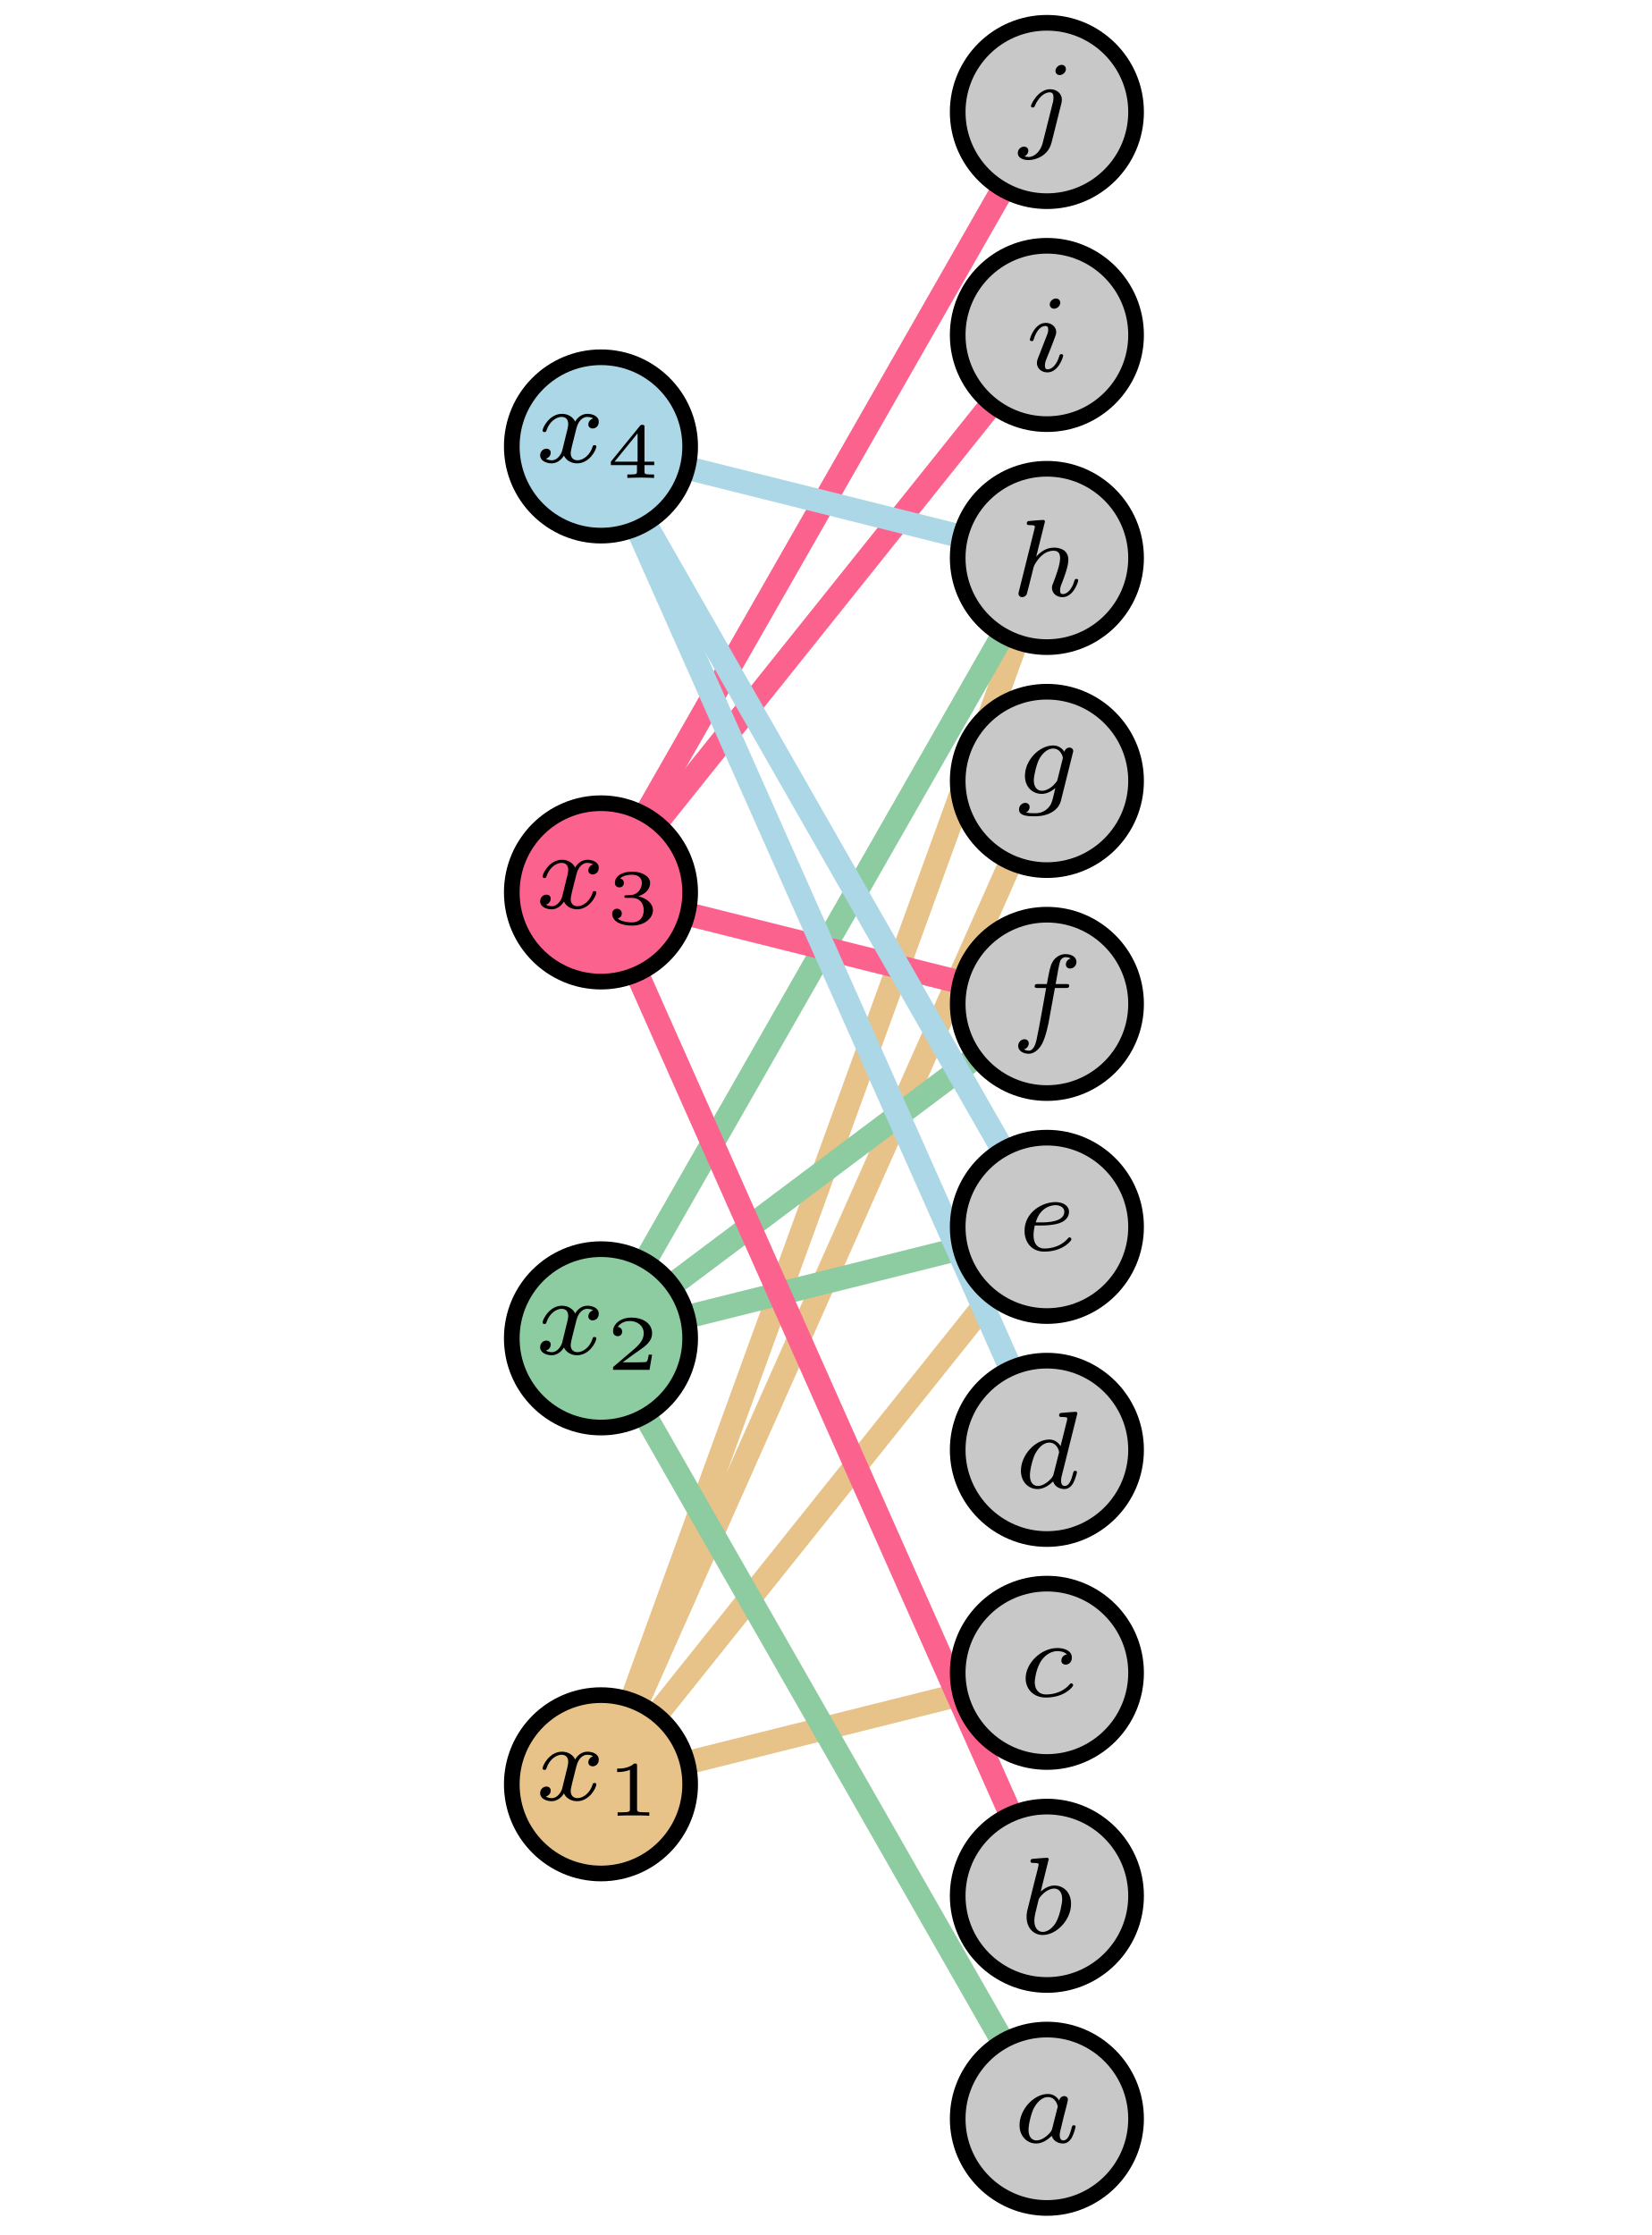
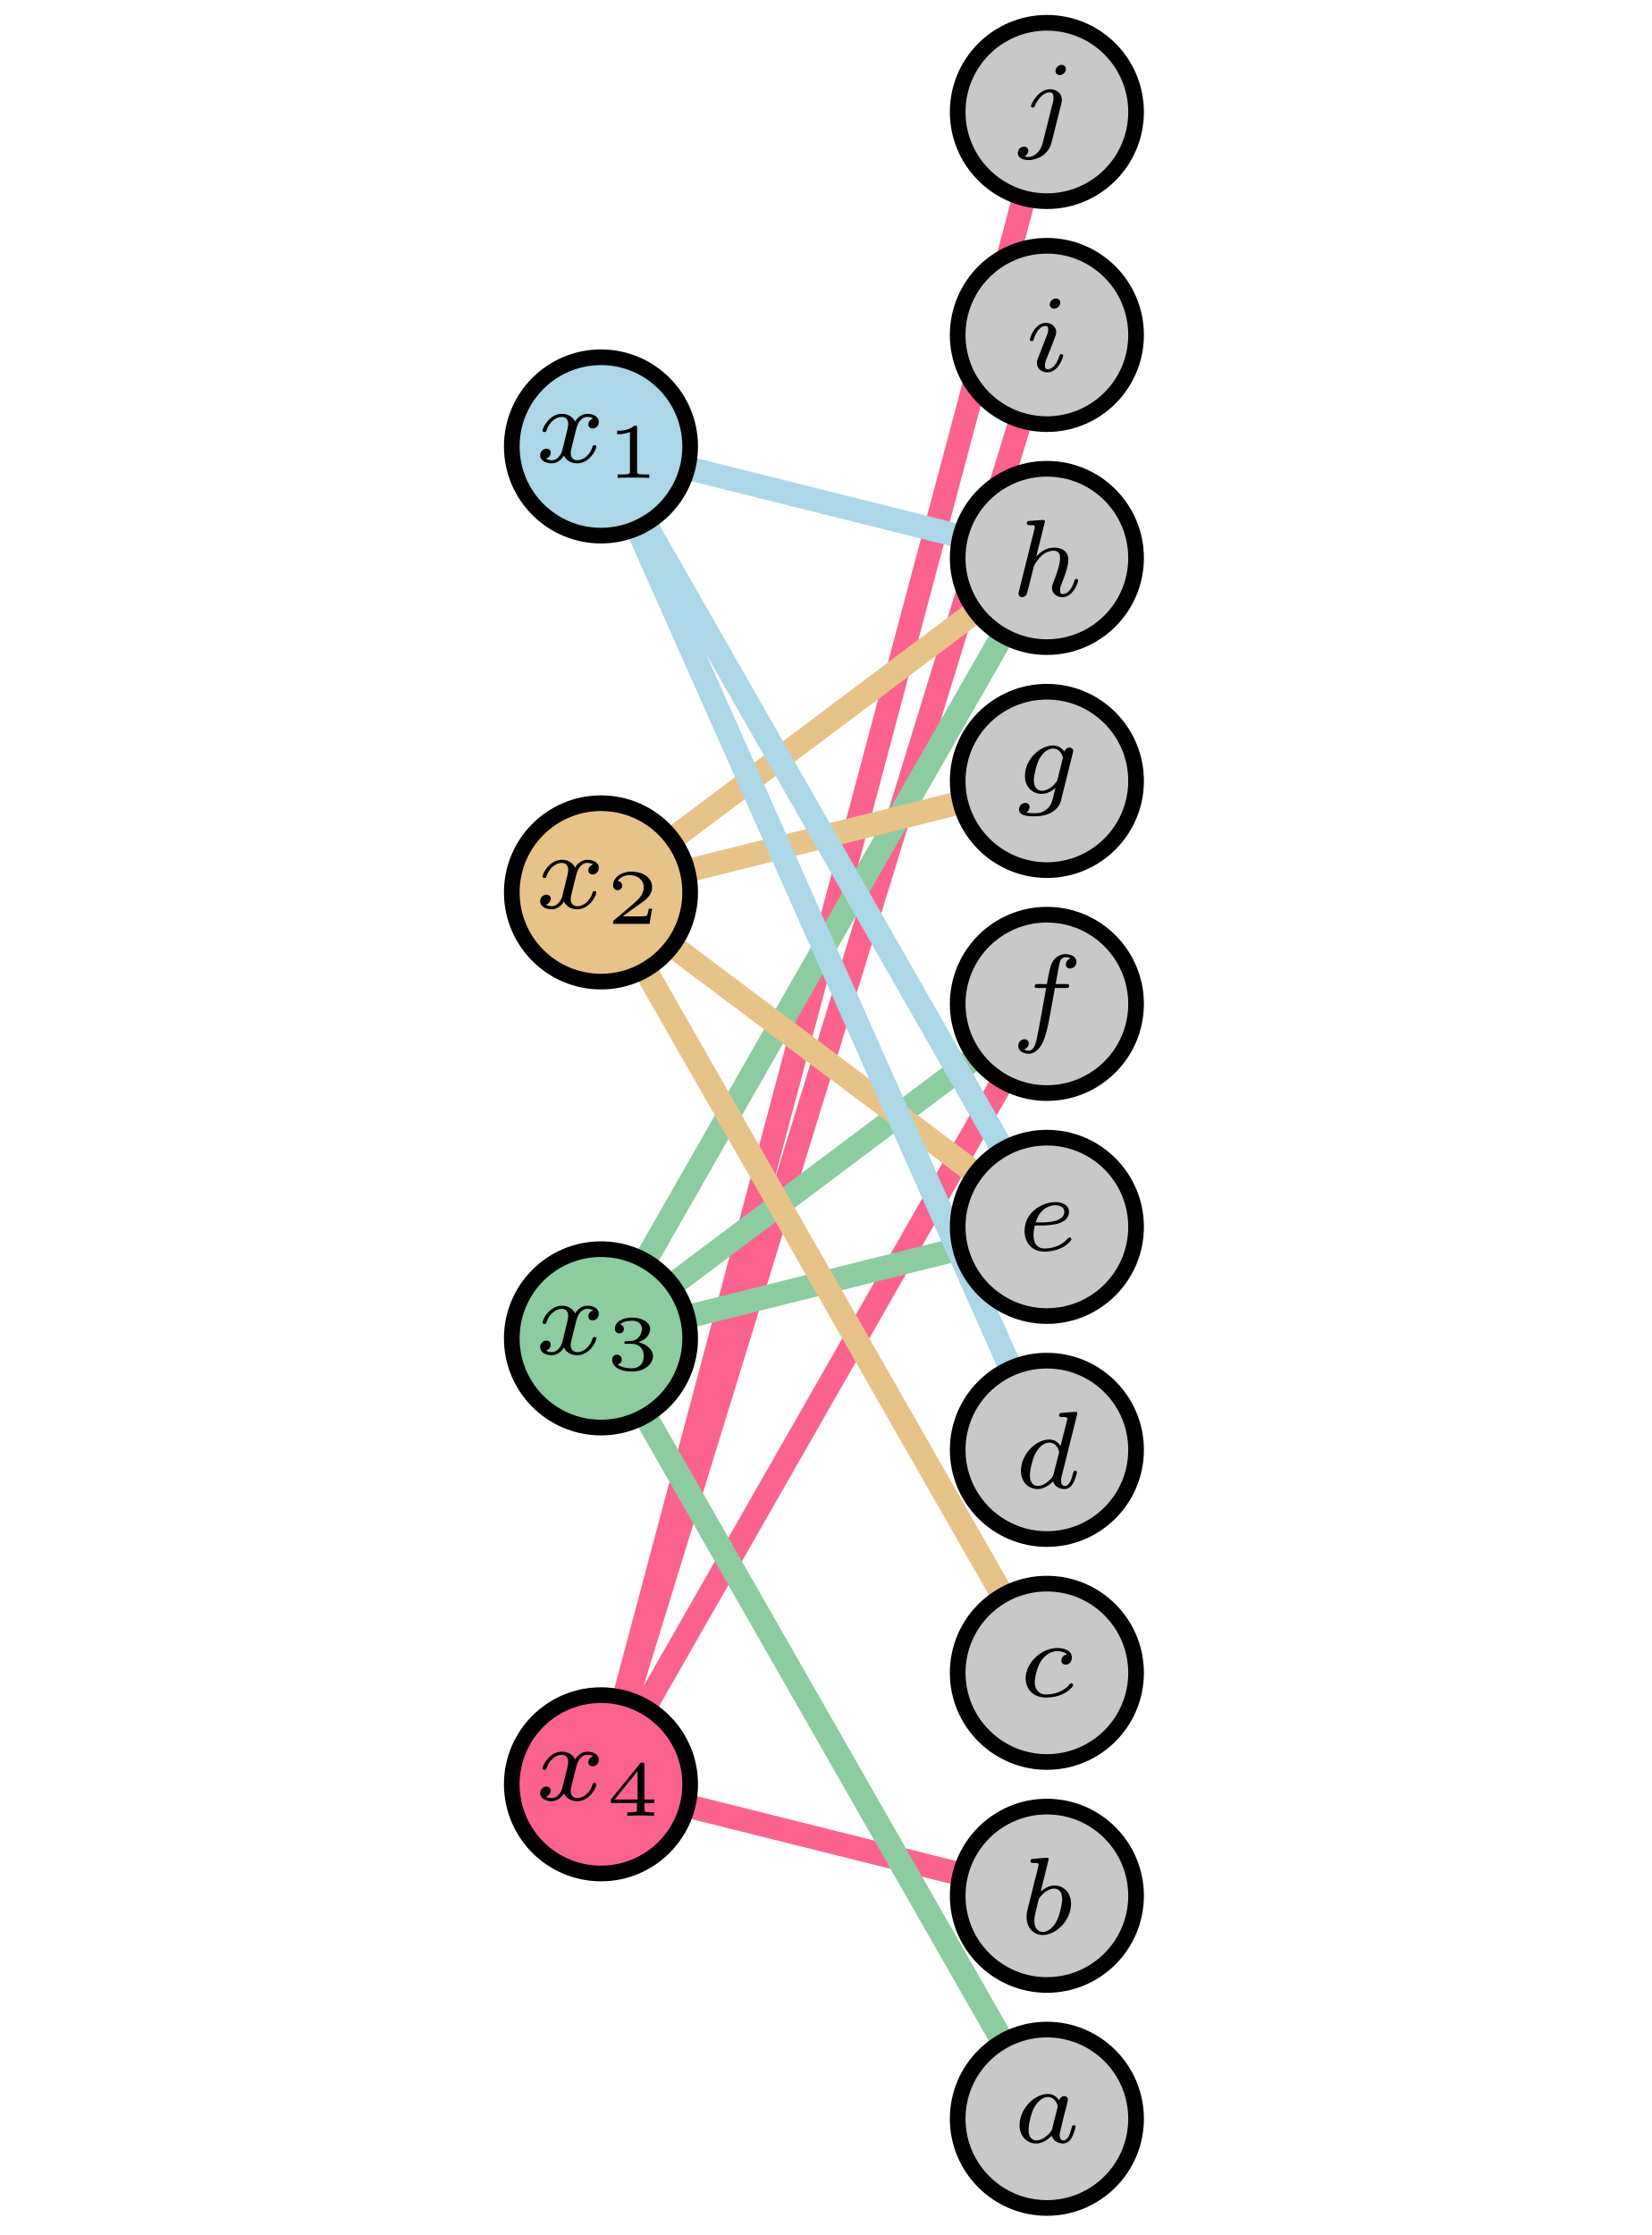
<svg xmlns="http://www.w3.org/2000/svg" xmlns:xlink="http://www.w3.org/1999/xlink" width="209.504" height="283.464" viewBox="0 0 209.504 283.464">
  <defs>
    <g>
      <g id="glyph-0-0">
        <path d="M 3.469 -1.469 C 3.328 -1 2.875 -0.25 2.156 -0.25 C 2.109 -0.25 1.703 -0.25 1.406 -0.453 C 1.984 -0.625 2.016 -1.125 2.016 -1.219 C 2.016 -1.516 1.781 -1.719 1.469 -1.719 C 1.078 -1.719 0.672 -1.391 0.672 -0.875 C 0.672 -0.188 1.453 0.141 2.125 0.141 C 2.766 0.141 3.344 -0.266 3.688 -0.844 C 4.031 -0.109 4.797 0.141 5.344 0.141 C 6.953 0.141 7.797 -1.594 7.797 -1.984 C 7.797 -2.172 7.609 -2.172 7.578 -2.172 C 7.375 -2.172 7.359 -2.109 7.312 -1.938 C 7.016 -0.969 6.188 -0.25 5.406 -0.25 C 4.844 -0.25 4.547 -0.625 4.547 -1.156 C 4.547 -1.516 4.891 -2.781 5.281 -4.328 C 5.562 -5.406 6.188 -5.75 6.641 -5.75 C 6.672 -5.75 7.094 -5.75 7.391 -5.562 C 6.953 -5.422 6.781 -5.047 6.781 -4.797 C 6.781 -4.484 7.016 -4.281 7.344 -4.281 C 7.656 -4.281 8.109 -4.531 8.109 -5.125 C 8.109 -5.906 7.219 -6.141 6.672 -6.141 C 5.969 -6.141 5.422 -5.688 5.109 -5.156 C 4.859 -5.719 4.219 -6.141 3.438 -6.141 C 1.875 -6.141 0.984 -4.422 0.984 -4.016 C 0.984 -3.828 1.188 -3.828 1.219 -3.828 C 1.406 -3.828 1.422 -3.891 1.484 -4.062 C 1.844 -5.156 2.719 -5.75 3.391 -5.75 C 3.859 -5.75 4.234 -5.5 4.234 -4.828 C 4.234 -4.547 4.062 -3.859 3.938 -3.391 Z M 3.469 -1.469 " />
      </g>
      <g id="glyph-0-1">
        <path d="M 5.875 -5.312 C 5.578 -5.781 5.109 -6.141 4.438 -6.141 C 2.656 -6.141 0.844 -4.172 0.844 -2.172 C 0.844 -0.828 1.75 0.141 2.953 0.141 C 3.703 0.141 4.375 -0.297 4.922 -0.828 C 5.188 0 6 0.141 6.359 0.141 C 6.859 0.141 7.219 -0.172 7.469 -0.594 C 7.766 -1.141 7.953 -1.938 7.953 -1.984 C 7.953 -2.172 7.766 -2.172 7.734 -2.172 C 7.531 -2.172 7.516 -2.109 7.422 -1.734 C 7.25 -1.078 6.984 -0.25 6.406 -0.25 C 6.047 -0.25 5.938 -0.562 5.938 -0.938 C 5.938 -1.172 6.062 -1.672 6.156 -2.031 C 6.25 -2.406 6.391 -2.984 6.453 -3.281 L 6.734 -4.344 C 6.828 -4.703 6.984 -5.359 6.984 -5.422 C 6.984 -5.734 6.734 -5.875 6.516 -5.875 C 6.281 -5.875 5.953 -5.703 5.875 -5.312 Z M 4.984 -1.734 C 4.891 -1.344 4.578 -1.078 4.281 -0.812 C 4.156 -0.703 3.594 -0.25 3 -0.25 C 2.484 -0.25 1.984 -0.609 1.984 -1.594 C 1.984 -2.344 2.375 -3.875 2.703 -4.422 C 3.344 -5.547 4.047 -5.75 4.438 -5.75 C 5.422 -5.75 5.688 -4.688 5.688 -4.531 C 5.688 -4.484 5.656 -4.391 5.641 -4.344 Z M 4.984 -1.734 " />
      </g>
      <g id="glyph-0-2">
        <path d="M 3.672 -9.25 C 3.688 -9.266 3.734 -9.453 3.734 -9.469 C 3.734 -9.531 3.672 -9.656 3.516 -9.656 C 3.234 -9.656 2.078 -9.547 1.719 -9.516 C 1.609 -9.516 1.422 -9.5 1.422 -9.203 C 1.422 -9 1.609 -9 1.781 -9 C 2.453 -9 2.453 -8.906 2.453 -8.797 C 2.453 -8.703 2.312 -8.141 2.234 -7.828 L 1.906 -6.547 C 1.781 -6.062 1.016 -3.016 0.984 -2.844 C 0.922 -2.5 0.922 -2.328 0.922 -2.156 C 0.922 -0.75 1.812 0.141 2.969 0.141 C 4.703 0.141 6.562 -1.75 6.562 -3.812 C 6.562 -5.438 5.422 -6.141 4.469 -6.141 C 3.75 -6.141 3.125 -5.734 2.719 -5.375 Z M 2.984 -0.25 C 2.297 -0.25 1.906 -0.844 1.906 -1.672 C 1.906 -2.188 2.031 -2.656 2.422 -4.234 C 2.5 -4.5 2.5 -4.531 2.766 -4.828 C 3.297 -5.438 3.922 -5.75 4.422 -5.75 C 4.969 -5.75 5.438 -5.344 5.438 -4.406 C 5.438 -3.828 5.141 -2.406 4.719 -1.594 C 4.391 -0.922 3.688 -0.25 2.984 -0.25 Z M 2.984 -0.25 " />
      </g>
      <g id="glyph-0-3">
        <path d="M 6.094 -5.328 C 5.594 -5.25 5.391 -4.859 5.391 -4.547 C 5.391 -4.172 5.688 -4.031 5.938 -4.031 C 6.234 -4.031 6.719 -4.266 6.719 -4.922 C 6.719 -5.875 5.641 -6.141 4.891 -6.141 C 2.797 -6.141 0.859 -4.219 0.859 -2.281 C 0.859 -1.078 1.703 0.141 3.438 0.141 C 5.797 0.141 6.891 -1.234 6.891 -1.438 C 6.891 -1.516 6.766 -1.672 6.656 -1.672 C 6.578 -1.672 6.547 -1.641 6.438 -1.531 C 5.344 -0.25 3.719 -0.25 3.469 -0.25 C 2.469 -0.25 2.016 -0.938 2.016 -1.797 C 2.016 -2.203 2.219 -3.719 2.938 -4.672 C 3.469 -5.359 4.188 -5.75 4.891 -5.75 C 5.078 -5.75 5.75 -5.719 6.094 -5.328 Z M 6.094 -5.328 " />
      </g>
      <g id="glyph-0-4">
        <path d="M 7.953 -9.25 C 7.969 -9.266 8 -9.453 8 -9.469 C 8 -9.531 7.953 -9.656 7.781 -9.656 C 7.5 -9.656 6.344 -9.547 6 -9.516 C 5.891 -9.516 5.688 -9.5 5.688 -9.203 C 5.688 -9 5.891 -9 6.062 -9 C 6.719 -9 6.719 -8.906 6.719 -8.797 C 6.719 -8.703 6.703 -8.625 6.672 -8.5 L 5.875 -5.312 C 5.578 -5.781 5.109 -6.141 4.438 -6.141 C 2.656 -6.141 0.844 -4.172 0.844 -2.172 C 0.844 -0.828 1.75 0.141 2.953 0.141 C 3.703 0.141 4.375 -0.297 4.922 -0.828 C 5.188 0 6 0.141 6.359 0.141 C 6.859 0.141 7.219 -0.172 7.469 -0.594 C 7.766 -1.141 7.953 -1.938 7.953 -1.984 C 7.953 -2.172 7.766 -2.172 7.734 -2.172 C 7.531 -2.172 7.516 -2.109 7.422 -1.734 C 7.25 -1.078 6.984 -0.25 6.406 -0.25 C 6.047 -0.25 5.938 -0.562 5.938 -0.938 C 5.938 -1.203 5.969 -1.328 6.016 -1.5 Z M 4.984 -1.734 C 4.891 -1.344 4.578 -1.078 4.281 -0.812 C 4.156 -0.703 3.594 -0.25 3 -0.25 C 2.484 -0.25 1.984 -0.609 1.984 -1.594 C 1.984 -2.344 2.375 -3.875 2.703 -4.422 C 3.344 -5.547 4.047 -5.75 4.438 -5.75 C 5.422 -5.75 5.688 -4.688 5.688 -4.531 C 5.688 -4.484 5.656 -4.391 5.641 -4.344 Z M 4.984 -1.734 " />
      </g>
      <g id="glyph-0-5">
        <path d="M 3.125 -3.172 C 3.516 -3.172 4.609 -3.203 5.359 -3.469 C 6.391 -3.828 6.578 -4.5 6.578 -4.922 C 6.578 -5.688 5.812 -6.141 4.859 -6.141 C 3.188 -6.141 0.938 -4.859 0.938 -2.484 C 0.938 -1.078 1.812 0.141 3.438 0.141 C 5.797 0.141 6.891 -1.234 6.891 -1.438 C 6.891 -1.516 6.766 -1.672 6.656 -1.672 C 6.578 -1.672 6.547 -1.641 6.438 -1.531 C 5.344 -0.25 3.719 -0.25 3.469 -0.25 C 2.625 -0.25 2.078 -0.812 2.078 -1.938 C 2.078 -2.125 2.078 -2.406 2.234 -3.172 Z M 2.359 -3.562 C 2.922 -5.578 4.469 -5.75 4.859 -5.75 C 5.469 -5.75 5.984 -5.438 5.984 -4.922 C 5.984 -3.562 3.641 -3.562 3.031 -3.562 Z M 2.359 -3.562 " />
      </g>
      <g id="glyph-0-6">
        <path d="M 5.672 -5.5 L 7.031 -5.5 C 7.312 -5.5 7.484 -5.5 7.484 -5.812 C 7.484 -6 7.312 -6 7.062 -6 L 5.766 -6 C 6.078 -7.766 6.188 -8.406 6.312 -8.812 C 6.375 -9.125 6.688 -9.406 7.016 -9.406 C 7.031 -9.406 7.406 -9.406 7.672 -9.25 C 7.094 -9.062 7.062 -8.562 7.062 -8.484 C 7.062 -8.172 7.297 -7.969 7.609 -7.969 C 7.984 -7.969 8.406 -8.281 8.406 -8.812 C 8.406 -9.453 7.734 -9.797 7.016 -9.797 C 6.406 -9.797 5.719 -9.453 5.344 -8.75 C 5.062 -8.234 4.953 -7.609 4.656 -6 L 3.562 -6 C 3.281 -6 3.109 -6 3.109 -5.688 C 3.109 -5.5 3.281 -5.5 3.531 -5.5 L 4.562 -5.5 C 4.547 -5.422 3.672 -0.406 3.344 1.078 C 3.266 1.391 3.031 2.453 2.359 2.453 C 2.359 2.453 2.016 2.453 1.75 2.281 C 2.328 2.109 2.359 1.594 2.359 1.516 C 2.359 1.219 2.125 1 1.812 1 C 1.438 1 1.016 1.328 1.016 1.859 C 1.016 2.484 1.672 2.844 2.359 2.844 C 3.25 2.844 3.875 1.922 4.031 1.609 C 4.531 0.688 4.859 -1.031 4.891 -1.203 Z M 5.672 -5.5 " />
      </g>
      <g id="glyph-0-7">
        <path d="M 7.406 -5.141 C 7.469 -5.344 7.469 -5.422 7.469 -5.422 C 7.469 -5.734 7.219 -5.875 6.984 -5.875 C 6.672 -5.875 6.406 -5.609 6.344 -5.344 C 6.109 -5.719 5.641 -6.141 4.922 -6.141 C 3.172 -6.141 1.344 -4.281 1.344 -2.281 C 1.344 -0.844 2.328 0 3.469 0 C 4.109 0 4.719 -0.312 5.203 -0.75 L 4.906 0.5 C 4.75 1.078 4.656 1.469 4.125 1.938 C 3.516 2.453 2.906 2.453 2.562 2.453 C 1.922 2.453 1.734 2.406 1.484 2.359 C 1.844 2.188 1.938 1.859 1.938 1.656 C 1.938 1.328 1.672 1.141 1.391 1.141 C 1 1.141 0.594 1.469 0.594 1.984 C 0.594 2.828 1.797 2.844 2.578 2.844 C 4.766 2.844 5.688 1.719 5.891 0.938 Z M 5.484 -1.859 C 5.422 -1.641 5.422 -1.609 5.188 -1.344 C 4.703 -0.75 4.031 -0.391 3.516 -0.391 C 2.797 -0.391 2.469 -0.984 2.469 -1.719 C 2.469 -2.328 2.844 -3.891 3.203 -4.5 C 3.781 -5.469 4.438 -5.75 4.922 -5.75 C 5.891 -5.75 6.156 -4.703 6.156 -4.562 C 6.156 -4.531 6.156 -4.516 6.109 -4.359 Z M 5.484 -1.859 " />
      </g>
      <g id="glyph-0-8">
        <path d="M 4.359 -9.25 C 4.375 -9.266 4.406 -9.453 4.406 -9.469 C 4.406 -9.531 4.359 -9.656 4.188 -9.656 C 3.906 -9.656 2.75 -9.547 2.406 -9.516 C 2.297 -9.516 2.109 -9.5 2.109 -9.203 C 2.109 -9 2.297 -9 2.469 -9 C 3.125 -9 3.125 -8.906 3.125 -8.797 C 3.125 -8.703 3.109 -8.625 3.078 -8.5 L 1.109 -0.609 C 1.047 -0.359 1.047 -0.328 1.047 -0.312 C 1.047 -0.094 1.219 0.141 1.516 0.141 C 1.672 0.141 1.938 0.062 2.094 -0.219 C 2.125 -0.312 2.25 -0.812 2.328 -1.094 L 2.641 -2.344 C 2.688 -2.547 2.828 -3.078 2.875 -3.281 C 3 -3.812 3 -3.828 3.281 -4.281 C 3.734 -4.953 4.422 -5.75 5.516 -5.75 C 6.297 -5.75 6.328 -5.109 6.328 -4.781 C 6.328 -3.938 5.734 -2.391 5.516 -1.812 C 5.359 -1.422 5.297 -1.297 5.297 -1.062 C 5.297 -0.312 5.922 0.141 6.625 0.141 C 8.016 0.141 8.625 -1.781 8.625 -1.984 C 8.625 -2.172 8.453 -2.172 8.406 -2.172 C 8.219 -2.172 8.203 -2.094 8.141 -1.938 C 7.828 -0.828 7.219 -0.25 6.672 -0.25 C 6.375 -0.25 6.328 -0.453 6.328 -0.734 C 6.328 -1.062 6.391 -1.234 6.641 -1.859 C 6.812 -2.297 7.375 -3.766 7.375 -4.547 C 7.375 -4.781 7.375 -5.359 6.859 -5.766 C 6.625 -5.938 6.219 -6.141 5.562 -6.141 C 4.547 -6.141 3.812 -5.578 3.297 -4.984 Z M 4.359 -9.25 " />
      </g>
      <g id="glyph-0-9">
        <path d="M 4.516 -8.703 C 4.516 -8.922 4.344 -9.234 3.953 -9.234 C 3.578 -9.234 3.172 -8.875 3.172 -8.469 C 3.172 -8.234 3.359 -7.938 3.734 -7.938 C 4.141 -7.938 4.516 -8.328 4.516 -8.703 Z M 1.672 -1.625 C 1.609 -1.453 1.547 -1.281 1.547 -1.047 C 1.547 -0.391 2.109 0.141 2.875 0.141 C 4.266 0.141 4.875 -1.781 4.875 -1.984 C 4.875 -2.172 4.688 -2.172 4.656 -2.172 C 4.453 -2.172 4.438 -2.094 4.391 -1.938 C 4.062 -0.828 3.453 -0.25 2.906 -0.25 C 2.625 -0.25 2.562 -0.438 2.562 -0.734 C 2.562 -1.062 2.656 -1.328 2.781 -1.625 C 2.922 -2 3.078 -2.375 3.234 -2.75 C 3.359 -3.078 3.859 -4.344 3.906 -4.516 C 3.953 -4.656 4 -4.812 4 -4.953 C 4 -5.609 3.438 -6.141 2.672 -6.141 C 1.297 -6.141 0.656 -4.25 0.656 -4.016 C 0.656 -3.828 0.844 -3.828 0.891 -3.828 C 1.078 -3.828 1.094 -3.891 1.141 -4.047 C 1.5 -5.25 2.109 -5.75 2.625 -5.75 C 2.859 -5.75 2.984 -5.641 2.984 -5.266 C 2.984 -4.938 2.891 -4.734 2.547 -3.875 Z M 1.672 -1.625 " />
      </g>
      <g id="glyph-0-10">
        <path d="M 6.109 -8.703 C 6.109 -8.938 5.938 -9.234 5.562 -9.234 C 5.156 -9.234 4.781 -8.844 4.781 -8.469 C 4.781 -8.234 4.938 -7.938 5.328 -7.938 C 5.703 -7.938 6.109 -8.297 6.109 -8.703 Z M 3.156 0.688 C 2.922 1.641 2.188 2.453 1.359 2.453 C 1.188 2.453 1.016 2.422 0.859 2.359 C 1.219 2.203 1.344 1.859 1.344 1.656 C 1.344 1.328 1.078 1.141 0.797 1.141 C 0.359 1.141 0 1.516 0 1.969 C 0 2.484 0.547 2.844 1.375 2.844 C 2.219 2.844 3.844 2.344 4.281 0.641 L 5.531 -4.344 C 5.562 -4.5 5.594 -4.625 5.594 -4.828 C 5.594 -5.594 4.938 -6.141 4.109 -6.141 C 2.562 -6.141 1.672 -4.203 1.672 -4.016 C 1.672 -3.828 1.859 -3.828 1.906 -3.828 C 2.078 -3.828 2.094 -3.875 2.188 -4.078 C 2.531 -4.891 3.25 -5.75 4.062 -5.75 C 4.406 -5.75 4.531 -5.516 4.531 -5.062 C 4.531 -4.922 4.516 -4.719 4.5 -4.656 Z M 3.156 0.688 " />
      </g>
      <g id="glyph-1-0">
-         <path d="M 3.953 -6.312 C 3.953 -6.625 3.922 -6.625 3.594 -6.625 C 2.891 -5.984 1.781 -5.984 1.594 -5.984 L 1.422 -5.984 L 1.422 -5.547 L 1.594 -5.547 C 1.812 -5.547 2.469 -5.578 3.047 -5.828 L 3.047 -0.859 C 3.047 -0.547 3.047 -0.438 1.984 -0.438 L 1.484 -0.438 L 1.484 0 C 2.031 -0.047 2.922 -0.047 3.5 -0.047 C 4.078 -0.047 4.953 -0.047 5.5 0 L 5.5 -0.438 L 5.016 -0.438 C 3.953 -0.438 3.953 -0.547 3.953 -0.859 Z M 3.953 -6.312 " />
+         <path d="M 6.125 -1.625 L 6.125 -2.062 L 4.891 -2.062 L 4.891 -6.422 C 4.891 -6.672 4.875 -6.734 4.625 -6.734 C 4.422 -6.734 4.406 -6.719 4.297 -6.578 L 0.625 -2.062 L 0.625 -1.625 L 3.938 -1.625 L 3.938 -0.844 C 3.938 -0.531 3.938 -0.438 3.078 -0.438 L 2.719 -0.438 L 2.719 0 C 3.188 -0.016 3.828 -0.047 4.406 -0.047 C 4.984 -0.047 5.625 -0.016 6.109 0 L 6.109 -0.438 L 5.75 -0.438 C 4.891 -0.438 4.891 -0.531 4.891 -0.844 L 4.891 -1.625 Z M 4.016 -5.656 L 4.016 -2.062 L 1.094 -2.062 Z M 4.016 -5.656 " />
      </g>
      <g id="glyph-1-1">
+         <path d="M 3.281 -3.297 C 4.188 -3.297 4.797 -2.719 4.797 -1.734 C 4.797 -0.719 4.172 -0.188 3.297 -0.188 C 3.188 -0.188 2 -0.188 1.484 -0.703 C 1.891 -0.766 2.016 -1.078 2.016 -1.312 C 2.016 -1.672 1.734 -1.922 1.406 -1.922 C 1.094 -1.922 0.797 -1.703 0.797 -1.297 C 0.797 -0.266 1.969 0.219 3.312 0.219 C 4.953 0.219 5.969 -0.766 5.969 -1.734 C 5.969 -2.547 5.234 -3.234 4.109 -3.5 C 5.297 -3.891 5.609 -4.641 5.609 -5.203 C 5.609 -6.016 4.594 -6.625 3.344 -6.625 C 2.125 -6.625 1.141 -6.109 1.141 -5.203 C 1.141 -4.734 1.516 -4.625 1.703 -4.625 C 2 -4.625 2.281 -4.828 2.281 -5.188 C 2.281 -5.422 2.156 -5.688 1.797 -5.75 C 2.219 -6.219 3.109 -6.234 3.312 -6.234 C 4.047 -6.234 4.562 -5.875 4.562 -5.203 C 4.562 -4.625 4.188 -3.719 3.141 -3.656 C 2.859 -3.641 2.828 -3.641 2.562 -3.625 C 2.453 -3.625 2.344 -3.609 2.344 -3.453 C 2.344 -3.297 2.438 -3.297 2.625 -3.297 Z M 3.281 -3.297 " />
+       </g>
+       <g id="glyph-1-2">
        <path d="M 5.859 -1.922 L 5.438 -1.922 C 5.406 -1.734 5.312 -1.109 5.141 -1.016 C 5.062 -0.953 4.234 -0.953 4.078 -0.953 L 2.141 -0.953 C 2.797 -1.438 3.531 -2 4.125 -2.391 C 5.016 -3.016 5.859 -3.594 5.859 -4.641 C 5.859 -5.906 4.656 -6.625 3.234 -6.625 C 1.891 -6.625 0.906 -5.844 0.906 -4.875 C 0.906 -4.359 1.344 -4.266 1.484 -4.266 C 1.75 -4.266 2.062 -4.438 2.062 -4.844 C 2.062 -5.203 1.812 -5.406 1.5 -5.438 C 1.781 -5.891 2.359 -6.188 3.016 -6.188 C 3.984 -6.188 4.797 -5.609 4.797 -4.625 C 4.797 -3.797 4.219 -3.156 3.453 -2.516 L 1.031 -0.453 C 0.922 -0.375 0.922 -0.375 0.906 -0.297 L 0.906 0 L 5.531 0 Z M 5.859 -1.922 " />
      </g>
-       <g id="glyph-1-2">
-         <path d="M 3.281 -3.297 C 4.188 -3.297 4.797 -2.719 4.797 -1.734 C 4.797 -0.719 4.172 -0.188 3.297 -0.188 C 3.188 -0.188 2 -0.188 1.484 -0.703 C 1.891 -0.766 2.016 -1.078 2.016 -1.312 C 2.016 -1.672 1.734 -1.922 1.406 -1.922 C 1.094 -1.922 0.797 -1.703 0.797 -1.297 C 0.797 -0.266 1.969 0.219 3.312 0.219 C 4.953 0.219 5.969 -0.766 5.969 -1.734 C 5.969 -2.547 5.234 -3.234 4.109 -3.5 C 5.297 -3.891 5.609 -4.641 5.609 -5.203 C 5.609 -6.016 4.594 -6.625 3.344 -6.625 C 2.125 -6.625 1.141 -6.109 1.141 -5.203 C 1.141 -4.734 1.516 -4.625 1.703 -4.625 C 2 -4.625 2.281 -4.828 2.281 -5.188 C 2.281 -5.422 2.156 -5.688 1.797 -5.75 C 2.219 -6.219 3.109 -6.234 3.312 -6.234 C 4.047 -6.234 4.562 -5.875 4.562 -5.203 C 4.562 -4.625 4.188 -3.719 3.141 -3.656 C 2.859 -3.641 2.828 -3.641 2.562 -3.625 C 2.453 -3.625 2.344 -3.609 2.344 -3.453 C 2.344 -3.297 2.438 -3.297 2.625 -3.297 Z M 3.281 -3.297 " />
-       </g>
      <g id="glyph-1-3">
-         <path d="M 6.125 -1.625 L 6.125 -2.062 L 4.891 -2.062 L 4.891 -6.422 C 4.891 -6.672 4.875 -6.734 4.625 -6.734 C 4.422 -6.734 4.406 -6.719 4.297 -6.578 L 0.625 -2.062 L 0.625 -1.625 L 3.938 -1.625 L 3.938 -0.844 C 3.938 -0.531 3.938 -0.438 3.078 -0.438 L 2.719 -0.438 L 2.719 0 C 3.188 -0.016 3.828 -0.047 4.406 -0.047 C 4.984 -0.047 5.625 -0.016 6.109 0 L 6.109 -0.438 L 5.75 -0.438 C 4.891 -0.438 4.891 -0.531 4.891 -0.844 L 4.891 -1.625 Z M 4.016 -5.656 L 4.016 -2.062 L 1.094 -2.062 Z M 4.016 -5.656 " />
+         <path d="M 3.953 -6.312 C 3.953 -6.625 3.922 -6.625 3.594 -6.625 C 2.891 -5.984 1.781 -5.984 1.594 -5.984 L 1.422 -5.984 L 1.422 -5.547 L 1.594 -5.547 C 1.812 -5.547 2.469 -5.578 3.047 -5.828 L 3.047 -0.859 C 3.047 -0.547 3.047 -0.438 1.984 -0.438 L 1.484 -0.438 L 1.484 0 C 2.031 -0.047 2.922 -0.047 3.5 -0.047 C 4.078 -0.047 4.953 -0.047 5.5 0 L 5.5 -0.438 L 5.016 -0.438 C 3.953 -0.438 3.953 -0.547 3.953 -0.859 Z M 3.953 -6.312 " />
      </g>
    </g>
    <clipPath id="clip-0">
-       <path clip-rule="nonzero" d="M 39 137 L 170 137 L 170 282.863 L 39 282.863 Z M 39 137 " />
+       <path clip-rule="nonzero" d="M 36 0.066 L 173 0.066 L 173 258 L 36 258 Z M 36 0.066 " />
    </clipPath>
    <clipPath id="clip-1">
-       <path clip-rule="nonzero" d="M 39 0.066 L 170 0.066 L 170 146 L 39 146 Z M 39 0.066 " />
+       <path clip-rule="nonzero" d="M 39 137 L 170 137 L 170 282.863 L 39 282.863 Z M 39 137 " />
    </clipPath>
    <clipPath id="clip-2">
      <path clip-rule="nonzero" d="M 93 229 L 173 229 L 173 282.863 L 93 282.863 Z M 93 229 " />
    </clipPath>
    <clipPath id="clip-3">
      <path clip-rule="nonzero" d="M 93 0.066 L 173 0.066 L 173 54 L 93 54 Z M 93 0.066 " />
    </clipPath>
  </defs>
-   <path fill="none" stroke-width="1.494" stroke-linecap="butt" stroke-linejoin="miter" stroke="rgb(90.587%, 76.471%, 54.117%)" stroke-opacity="1" stroke-miterlimit="10" d="M 37.736 33.528 C 47.027 54.435 52.186 66.04 61.477 86.947 " transform="matrix(1.995276, 0, 0, -1.995276, 5.526915, 282.8619)" />
-   <path fill="none" stroke-width="1.494" stroke-linecap="butt" stroke-linejoin="miter" stroke="rgb(90.587%, 76.471%, 54.117%)" stroke-opacity="1" stroke-miterlimit="10" d="M 40.933 29.722 C 47.707 31.415 51.507 32.365 58.28 34.058 " transform="matrix(1.995276, 0, 0, -1.995276, 5.526915, 282.8619)" />
-   <path fill="none" stroke-width="1.494" stroke-linecap="butt" stroke-linejoin="miter" stroke="rgb(90.587%, 76.471%, 54.117%)" stroke-opacity="1" stroke-miterlimit="10" d="M 38.975 32.774 C 47.296 43.174 51.92 48.953 60.238 59.354 " transform="matrix(1.995276, 0, 0, -1.995276, 5.526915, 282.8619)" />
-   <path fill="none" stroke-width="1.494" stroke-linecap="butt" stroke-linejoin="miter" stroke="rgb(90.587%, 76.471%, 54.117%)" stroke-opacity="1" stroke-miterlimit="10" d="M 37.372 33.675 C 46.935 59.977 52.278 74.672 61.844 100.972 " transform="matrix(1.995276, 0, 0, -1.995276, 5.526915, 282.8619)" />
+   <path fill="none" stroke-width="1.494" stroke-linecap="butt" stroke-linejoin="miter" stroke="rgb(98.824%, 38.431%, 55.684%)" stroke-opacity="1" stroke-miterlimit="10" d="M 37.102 33.765 C 46.88 65.547 52.335 83.274 62.114 115.056 " transform="matrix(1.995276, 0, 0, -1.995276, 5.526915, 282.8619)" />
+   <g clip-path="url(#clip-0)">
+     <path fill="none" stroke-width="1.494" stroke-linecap="butt" stroke-linejoin="miter" stroke="rgb(98.824%, 38.431%, 55.684%)" stroke-opacity="1" stroke-miterlimit="10" d="M 36.894 33.825 C 46.822 71.054 52.392 91.941 62.319 129.17 " transform="matrix(1.995276, 0, 0, -1.995276, 5.526915, 282.8619)" />
+   </g>
+   <path fill="none" stroke-width="1.494" stroke-linecap="butt" stroke-linejoin="miter" stroke="rgb(98.824%, 38.431%, 55.684%)" stroke-opacity="1" stroke-miterlimit="10" d="M 38.247 33.269 C 47.111 48.784 52.102 57.516 60.968 73.031 " transform="matrix(1.995276, 0, 0, -1.995276, 5.526915, 282.8619)" />
+   <path fill="none" stroke-width="1.494" stroke-linecap="butt" stroke-linejoin="miter" stroke="rgb(98.824%, 38.431%, 55.684%)" stroke-opacity="1" stroke-miterlimit="10" d="M 40.933 26.971 C 47.707 25.278 51.507 24.328 58.28 22.635 " transform="matrix(1.995276, 0, 0, -1.995276, 5.526915, 282.8619)" />
  <path fill="none" stroke-width="1.494" stroke-linecap="butt" stroke-linejoin="miter" stroke="rgb(55.292%, 79.607%, 62.746%)" stroke-opacity="1" stroke-miterlimit="10" d="M 39.97 60.094 C 47.507 65.748 51.706 68.898 59.246 74.552 " transform="matrix(1.995276, 0, 0, -1.995276, 5.526915, 282.8619)" />
  <path fill="none" stroke-width="1.494" stroke-linecap="butt" stroke-linejoin="miter" stroke="rgb(55.292%, 79.607%, 62.746%)" stroke-opacity="1" stroke-miterlimit="10" d="M 40.933 58.068 C 47.707 59.762 51.507 60.713 58.28 62.405 " transform="matrix(1.995276, 0, 0, -1.995276, 5.526915, 282.8619)" />
-   <g clip-path="url(#clip-0)">
+   <g clip-path="url(#clip-1)">
    <path fill="none" stroke-width="1.494" stroke-linecap="butt" stroke-linejoin="miter" stroke="rgb(55.292%, 79.607%, 62.746%)" stroke-opacity="1" stroke-miterlimit="10" d="M 38.247 51.772 C 47.111 36.257 52.102 27.523 60.968 12.008 " transform="matrix(1.995276, 0, 0, -1.995276, 5.526915, 282.8619)" />
  </g>
  <path fill="none" stroke-width="1.494" stroke-linecap="butt" stroke-linejoin="miter" stroke="rgb(55.292%, 79.607%, 62.746%)" stroke-opacity="1" stroke-miterlimit="10" d="M 38.247 61.616 C 47.111 77.131 52.102 85.864 60.968 101.379 " transform="matrix(1.995276, 0, 0, -1.995276, 5.526915, 282.8619)" />
-   <path fill="none" stroke-width="1.494" stroke-linecap="butt" stroke-linejoin="miter" stroke="rgb(98.824%, 38.431%, 55.684%)" stroke-opacity="1" stroke-miterlimit="10" d="M 38.975 89.466 C 47.296 99.868 51.92 105.647 60.238 116.047 " transform="matrix(1.995276, 0, 0, -1.995276, 5.526915, 282.8619)" />
-   <g clip-path="url(#clip-1)">
-     <path fill="none" stroke-width="1.494" stroke-linecap="butt" stroke-linejoin="miter" stroke="rgb(98.824%, 38.431%, 55.684%)" stroke-opacity="1" stroke-miterlimit="10" d="M 38.247 89.962 C 47.111 105.477 52.102 114.21 60.968 129.726 " transform="matrix(1.995276, 0, 0, -1.995276, 5.526915, 282.8619)" />
-   </g>
-   <path fill="none" stroke-width="1.494" stroke-linecap="butt" stroke-linejoin="miter" stroke="rgb(98.824%, 38.431%, 55.684%)" stroke-opacity="1" stroke-miterlimit="10" d="M 40.933 83.666 C 47.707 81.972 51.507 81.023 58.28 79.329 " transform="matrix(1.995276, 0, 0, -1.995276, 5.526915, 282.8619)" />
-   <path fill="none" stroke-width="1.494" stroke-linecap="butt" stroke-linejoin="miter" stroke="rgb(98.824%, 38.431%, 55.684%)" stroke-opacity="1" stroke-miterlimit="10" d="M 37.736 79.86 C 47.027 58.953 52.186 47.347 61.477 26.441 " transform="matrix(1.995276, 0, 0, -1.995276, 5.526915, 282.8619)" />
+   <path fill="none" stroke-width="1.494" stroke-linecap="butt" stroke-linejoin="miter" stroke="rgb(90.587%, 76.471%, 54.117%)" stroke-opacity="1" stroke-miterlimit="10" d="M 40.933 86.414 C 47.707 88.108 51.507 89.059 58.28 90.753 " transform="matrix(1.995276, 0, 0, -1.995276, 5.526915, 282.8619)" />
+   <path fill="none" stroke-width="1.494" stroke-linecap="butt" stroke-linejoin="miter" stroke="rgb(90.587%, 76.471%, 54.117%)" stroke-opacity="1" stroke-miterlimit="10" d="M 38.247 80.118 C 47.111 64.603 52.102 55.871 60.968 40.356 " transform="matrix(1.995276, 0, 0, -1.995276, 5.526915, 282.8619)" />
+   <path fill="none" stroke-width="1.494" stroke-linecap="butt" stroke-linejoin="miter" stroke="rgb(90.587%, 76.471%, 54.117%)" stroke-opacity="1" stroke-miterlimit="10" d="M 39.97 81.639 C 47.507 75.985 51.706 72.835 59.246 67.181 " transform="matrix(1.995276, 0, 0, -1.995276, 5.526915, 282.8619)" />
+   <path fill="none" stroke-width="1.494" stroke-linecap="butt" stroke-linejoin="miter" stroke="rgb(90.587%, 76.471%, 54.117%)" stroke-opacity="1" stroke-miterlimit="10" d="M 39.97 88.443 C 47.507 94.097 51.706 97.245 59.246 102.899 " transform="matrix(1.995276, 0, 0, -1.995276, 5.526915, 282.8619)" />
  <path fill="none" stroke-width="1.494" stroke-linecap="butt" stroke-linejoin="miter" stroke="rgb(67.059%, 84.314%, 90.195%)" stroke-opacity="1" stroke-miterlimit="10" d="M 37.736 108.206 C 47.027 87.299 52.186 75.694 61.477 54.787 " transform="matrix(1.995276, 0, 0, -1.995276, 5.526915, 282.8619)" />
  <path fill="none" stroke-width="1.494" stroke-linecap="butt" stroke-linejoin="miter" stroke="rgb(67.059%, 84.314%, 90.195%)" stroke-opacity="1" stroke-miterlimit="10" d="M 40.933 112.012 C 47.707 110.318 51.507 109.369 58.28 107.675 " transform="matrix(1.995276, 0, 0, -1.995276, 5.526915, 282.8619)" />
  <path fill="none" stroke-width="1.494" stroke-linecap="butt" stroke-linejoin="miter" stroke="rgb(67.059%, 84.314%, 90.195%)" stroke-opacity="1" stroke-miterlimit="10" d="M 38.247 108.464 C 47.111 92.949 52.102 84.218 60.968 68.703 " transform="matrix(1.995276, 0, 0, -1.995276, 5.526915, 282.8619)" />
-   <path fill-rule="nonzero" fill="rgb(90.587%, 76.471%, 54.117%)" fill-opacity="1" stroke-width="0.996" stroke-linecap="butt" stroke-linejoin="miter" stroke="rgb(0%, 0%, 0%)" stroke-opacity="1" stroke-miterlimit="10" d="M 41.103 28.348 C 41.103 31.478 38.564 34.015 35.434 34.015 C 32.303 34.015 29.764 31.478 29.764 28.348 C 29.764 25.215 32.303 22.678 35.434 22.678 C 38.564 22.678 41.103 25.215 41.103 28.348 Z M 41.103 28.348 " transform="matrix(1.995276, 0, 0, -1.995276, 5.526915, 282.8619)" />
+   <path fill-rule="nonzero" fill="rgb(98.824%, 38.431%, 55.684%)" fill-opacity="1" stroke-width="0.996" stroke-linecap="butt" stroke-linejoin="miter" stroke="rgb(0%, 0%, 0%)" stroke-opacity="1" stroke-miterlimit="10" d="M 41.103 28.348 C 41.103 31.478 38.564 34.015 35.434 34.015 C 32.303 34.015 29.764 31.478 29.764 28.348 C 29.764 25.215 32.303 22.678 35.434 22.678 C 38.564 22.678 41.103 25.215 41.103 28.348 Z M 41.103 28.348 " transform="matrix(1.995276, 0, 0, -1.995276, 5.526915, 282.8619)" />
  <g fill="rgb(0%, 0%, 0%)" fill-opacity="1">
    <use xlink:href="#glyph-0-0" x="67.839" y="228.305" />
  </g>
  <g fill="rgb(0%, 0%, 0%)" fill-opacity="1">
    <use xlink:href="#glyph-1-0" x="76.852" y="230.292" />
  </g>
  <path fill-rule="nonzero" fill="rgb(55.292%, 79.607%, 62.746%)" fill-opacity="1" stroke-width="0.996" stroke-linecap="butt" stroke-linejoin="miter" stroke="rgb(0%, 0%, 0%)" stroke-opacity="1" stroke-miterlimit="10" d="M 41.103 56.694 C 41.103 59.824 38.564 62.363 35.434 62.363 C 32.303 62.363 29.764 59.824 29.764 56.694 C 29.764 53.563 32.303 51.024 35.434 51.024 C 38.564 51.024 41.103 53.563 41.103 56.694 Z M 41.103 56.694 " transform="matrix(1.995276, 0, 0, -1.995276, 5.526915, 282.8619)" />
  <g fill="rgb(0%, 0%, 0%)" fill-opacity="1">
    <use xlink:href="#glyph-0-0" x="67.839" y="171.745" />
  </g>
  <g fill="rgb(0%, 0%, 0%)" fill-opacity="1">
    <use xlink:href="#glyph-1-1" x="76.852" y="173.734" />
  </g>
-   <path fill-rule="nonzero" fill="rgb(98.824%, 38.431%, 55.684%)" fill-opacity="1" stroke-width="0.996" stroke-linecap="butt" stroke-linejoin="miter" stroke="rgb(0%, 0%, 0%)" stroke-opacity="1" stroke-miterlimit="10" d="M 41.103 85.04 C 41.103 88.172 38.564 90.71 35.434 90.71 C 32.303 90.71 29.764 88.172 29.764 85.04 C 29.764 81.91 32.303 79.37 35.434 79.37 C 38.564 79.37 41.103 81.91 41.103 85.04 Z M 41.103 85.04 " transform="matrix(1.995276, 0, 0, -1.995276, 5.526915, 282.8619)" />
+   <path fill-rule="nonzero" fill="rgb(90.587%, 76.471%, 54.117%)" fill-opacity="1" stroke-width="0.996" stroke-linecap="butt" stroke-linejoin="miter" stroke="rgb(0%, 0%, 0%)" stroke-opacity="1" stroke-miterlimit="10" d="M 41.103 85.04 C 41.103 88.172 38.564 90.71 35.434 90.71 C 32.303 90.71 29.764 88.172 29.764 85.04 C 29.764 81.91 32.303 79.37 35.434 79.37 C 38.564 79.37 41.103 81.91 41.103 85.04 Z M 41.103 85.04 " transform="matrix(1.995276, 0, 0, -1.995276, 5.526915, 282.8619)" />
  <g fill="rgb(0%, 0%, 0%)" fill-opacity="1">
    <use xlink:href="#glyph-0-0" x="67.839" y="115.187" />
  </g>
  <g fill="rgb(0%, 0%, 0%)" fill-opacity="1">
    <use xlink:href="#glyph-1-2" x="76.852" y="117.174" />
  </g>
  <path fill-rule="nonzero" fill="rgb(67.059%, 84.314%, 90.195%)" fill-opacity="1" stroke-width="0.996" stroke-linecap="butt" stroke-linejoin="miter" stroke="rgb(0%, 0%, 0%)" stroke-opacity="1" stroke-miterlimit="10" d="M 41.103 113.388 C 41.103 116.519 38.564 119.056 35.434 119.056 C 32.303 119.056 29.764 116.519 29.764 113.388 C 29.764 110.256 32.303 107.719 35.434 107.719 C 38.564 107.719 41.103 110.256 41.103 113.388 Z M 41.103 113.388 " transform="matrix(1.995276, 0, 0, -1.995276, 5.526915, 282.8619)" />
  <g fill="rgb(0%, 0%, 0%)" fill-opacity="1">
    <use xlink:href="#glyph-0-0" x="67.839" y="58.627" />
  </g>
  <g fill="rgb(0%, 0%, 0%)" fill-opacity="1">
    <use xlink:href="#glyph-1-3" x="76.854" y="60.616" />
  </g>
  <path fill-rule="nonzero" fill="rgb(78.432%, 78.432%, 78.432%)" fill-opacity="1" d="M 144.098 268.723 C 144.098 262.473 139.035 257.41 132.785 257.41 C 126.539 257.41 121.473 262.473 121.473 268.723 C 121.473 274.969 126.539 280.035 132.785 280.035 C 139.035 280.035 144.098 274.969 144.098 268.723 Z M 144.098 268.723 " />
  <g clip-path="url(#clip-2)">
    <path fill="none" stroke-width="0.996" stroke-linecap="butt" stroke-linejoin="miter" stroke="rgb(0%, 0%, 0%)" stroke-opacity="1" stroke-miterlimit="10" d="M 69.449 7.086 C 69.449 10.219 66.912 12.756 63.78 12.756 C 60.649 12.756 58.11 10.219 58.11 7.086 C 58.11 3.956 60.649 1.417 63.78 1.417 C 66.912 1.417 69.449 3.956 69.449 7.086 Z M 69.449 7.086 " transform="matrix(1.995276, 0, 0, -1.995276, 5.526915, 282.8619)" />
  </g>
  <g fill="rgb(0%, 0%, 0%)" fill-opacity="1">
    <use xlink:href="#glyph-0-1" x="128.472" y="271.718" />
  </g>
  <path fill-rule="nonzero" fill="rgb(78.432%, 78.432%, 78.432%)" fill-opacity="1" stroke-width="0.996" stroke-linecap="butt" stroke-linejoin="miter" stroke="rgb(0%, 0%, 0%)" stroke-opacity="1" stroke-miterlimit="10" d="M 69.449 21.26 C 69.449 24.391 66.912 26.93 63.78 26.93 C 60.649 26.93 58.11 24.391 58.11 21.26 C 58.11 18.128 60.649 15.591 63.78 15.591 C 66.912 15.591 69.449 18.128 69.449 21.26 Z M 69.449 21.26 " transform="matrix(1.995276, 0, 0, -1.995276, 5.526915, 282.8619)" />
  <g fill="rgb(0%, 0%, 0%)" fill-opacity="1">
    <use xlink:href="#glyph-0-2" x="129.288" y="245.275" />
  </g>
  <path fill-rule="nonzero" fill="rgb(78.432%, 78.432%, 78.432%)" fill-opacity="1" stroke-width="0.996" stroke-linecap="butt" stroke-linejoin="miter" stroke="rgb(0%, 0%, 0%)" stroke-opacity="1" stroke-miterlimit="10" d="M 69.449 35.433 C 69.449 38.565 66.912 41.102 63.78 41.102 C 60.649 41.102 58.11 38.565 58.11 35.433 C 58.11 32.302 60.649 29.765 63.78 29.765 C 66.912 29.765 69.449 32.302 69.449 35.433 Z M 69.449 35.433 " transform="matrix(1.995276, 0, 0, -1.995276, 5.526915, 282.8619)" />
  <g fill="rgb(0%, 0%, 0%)" fill-opacity="1">
    <use xlink:href="#glyph-0-3" x="129.232" y="215.158" />
  </g>
  <path fill-rule="nonzero" fill="rgb(78.432%, 78.432%, 78.432%)" fill-opacity="1" stroke-width="0.996" stroke-linecap="butt" stroke-linejoin="miter" stroke="rgb(0%, 0%, 0%)" stroke-opacity="1" stroke-miterlimit="10" d="M 69.449 49.607 C 69.449 52.737 66.912 55.276 63.78 55.276 C 60.649 55.276 58.11 52.737 58.11 49.607 C 58.11 46.476 60.649 43.937 63.78 43.937 C 66.912 43.937 69.449 46.476 69.449 49.607 Z M 69.449 49.607 " transform="matrix(1.995276, 0, 0, -1.995276, 5.526915, 282.8619)" />
  <g fill="rgb(0%, 0%, 0%)" fill-opacity="1">
    <use xlink:href="#glyph-0-4" x="128.647" y="188.715" />
  </g>
  <path fill-rule="nonzero" fill="rgb(78.432%, 78.432%, 78.432%)" fill-opacity="1" stroke-width="0.996" stroke-linecap="butt" stroke-linejoin="miter" stroke="rgb(0%, 0%, 0%)" stroke-opacity="1" stroke-miterlimit="10" d="M 69.449 63.781 C 69.449 66.911 66.912 69.45 63.78 69.45 C 60.649 69.45 58.11 66.911 58.11 63.781 C 58.11 60.648 60.649 58.111 63.78 58.111 C 66.912 58.111 69.449 60.648 69.449 63.781 Z M 69.449 63.781 " transform="matrix(1.995276, 0, 0, -1.995276, 5.526915, 282.8619)" />
  <g fill="rgb(0%, 0%, 0%)" fill-opacity="1">
    <use xlink:href="#glyph-0-5" x="129.013" y="158.6" />
  </g>
  <path fill-rule="nonzero" fill="rgb(78.432%, 78.432%, 78.432%)" fill-opacity="1" stroke-width="0.996" stroke-linecap="butt" stroke-linejoin="miter" stroke="rgb(0%, 0%, 0%)" stroke-opacity="1" stroke-miterlimit="10" d="M 69.449 77.953 C 69.449 81.085 66.912 83.623 63.78 83.623 C 60.649 83.623 58.11 81.085 58.11 77.953 C 58.11 74.823 60.649 72.285 63.78 72.285 C 66.912 72.285 69.449 74.823 69.449 77.953 Z M 69.449 77.953 " transform="matrix(1.995276, 0, 0, -1.995276, 5.526915, 282.8619)" />
  <g fill="rgb(0%, 0%, 0%)" fill-opacity="1">
    <use xlink:href="#glyph-0-6" x="128.129" y="130.804" />
  </g>
  <path fill-rule="nonzero" fill="rgb(78.432%, 78.432%, 78.432%)" fill-opacity="1" stroke-width="0.996" stroke-linecap="butt" stroke-linejoin="miter" stroke="rgb(0%, 0%, 0%)" stroke-opacity="1" stroke-miterlimit="10" d="M 69.449 92.127 C 69.449 95.257 66.912 97.797 63.78 97.797 C 60.649 97.797 58.11 95.257 58.11 92.127 C 58.11 88.997 60.649 86.457 63.78 86.457 C 66.912 86.457 69.449 88.997 69.449 92.127 Z M 69.449 92.127 " transform="matrix(1.995276, 0, 0, -1.995276, 5.526915, 282.8619)" />
  <g fill="rgb(0%, 0%, 0%)" fill-opacity="1">
    <use xlink:href="#glyph-0-7" x="128.657" y="100.687" />
  </g>
  <path fill-rule="nonzero" fill="rgb(78.432%, 78.432%, 78.432%)" fill-opacity="1" stroke-width="0.996" stroke-linecap="butt" stroke-linejoin="miter" stroke="rgb(0%, 0%, 0%)" stroke-opacity="1" stroke-miterlimit="10" d="M 69.449 106.301 C 69.449 109.432 66.912 111.969 63.78 111.969 C 60.649 111.969 58.11 109.432 58.11 106.301 C 58.11 103.169 60.649 100.632 63.78 100.632 C 66.912 100.632 69.449 103.169 69.449 106.301 Z M 69.449 106.301 " transform="matrix(1.995276, 0, 0, -1.995276, 5.526915, 282.8619)" />
  <g fill="rgb(0%, 0%, 0%)" fill-opacity="1">
    <use xlink:href="#glyph-0-8" x="128.131" y="75.597" />
  </g>
  <path fill-rule="nonzero" fill="rgb(78.432%, 78.432%, 78.432%)" fill-opacity="1" stroke-width="0.996" stroke-linecap="butt" stroke-linejoin="miter" stroke="rgb(0%, 0%, 0%)" stroke-opacity="1" stroke-miterlimit="10" d="M 69.449 120.473 C 69.449 123.606 66.912 126.143 63.78 126.143 C 60.649 126.143 58.11 123.606 58.11 120.473 C 58.11 117.343 60.649 114.806 63.78 114.806 C 66.912 114.806 69.449 117.343 69.449 120.473 Z M 69.449 120.473 " transform="matrix(1.995276, 0, 0, -1.995276, 5.526915, 282.8619)" />
  <g fill="rgb(0%, 0%, 0%)" fill-opacity="1">
    <use xlink:href="#glyph-0-9" x="129.972" y="47.09" />
  </g>
  <path fill-rule="nonzero" fill="rgb(78.432%, 78.432%, 78.432%)" fill-opacity="1" d="M 144.098 14.203 C 144.098 7.957 139.035 2.891 132.785 2.891 C 126.539 2.891 121.473 7.957 121.473 14.203 C 121.473 20.449 126.539 25.516 132.785 25.516 C 139.035 25.516 144.098 20.449 144.098 14.203 Z M 144.098 14.203 " />
  <g clip-path="url(#clip-3)">
    <path fill="none" stroke-width="0.996" stroke-linecap="butt" stroke-linejoin="miter" stroke="rgb(0%, 0%, 0%)" stroke-opacity="1" stroke-miterlimit="10" d="M 69.449 134.647 C 69.449 137.778 66.912 140.317 63.78 140.317 C 60.649 140.317 58.11 137.778 58.11 134.647 C 58.11 131.517 60.649 128.978 63.78 128.978 C 66.912 128.978 69.449 131.517 69.449 134.647 Z M 69.449 134.647 " transform="matrix(1.995276, 0, 0, -1.995276, 5.526915, 282.8619)" />
  </g>
  <g fill="rgb(0%, 0%, 0%)" fill-opacity="1">
    <use xlink:href="#glyph-0-10" x="129.092" y="17.458" />
  </g>
</svg>
